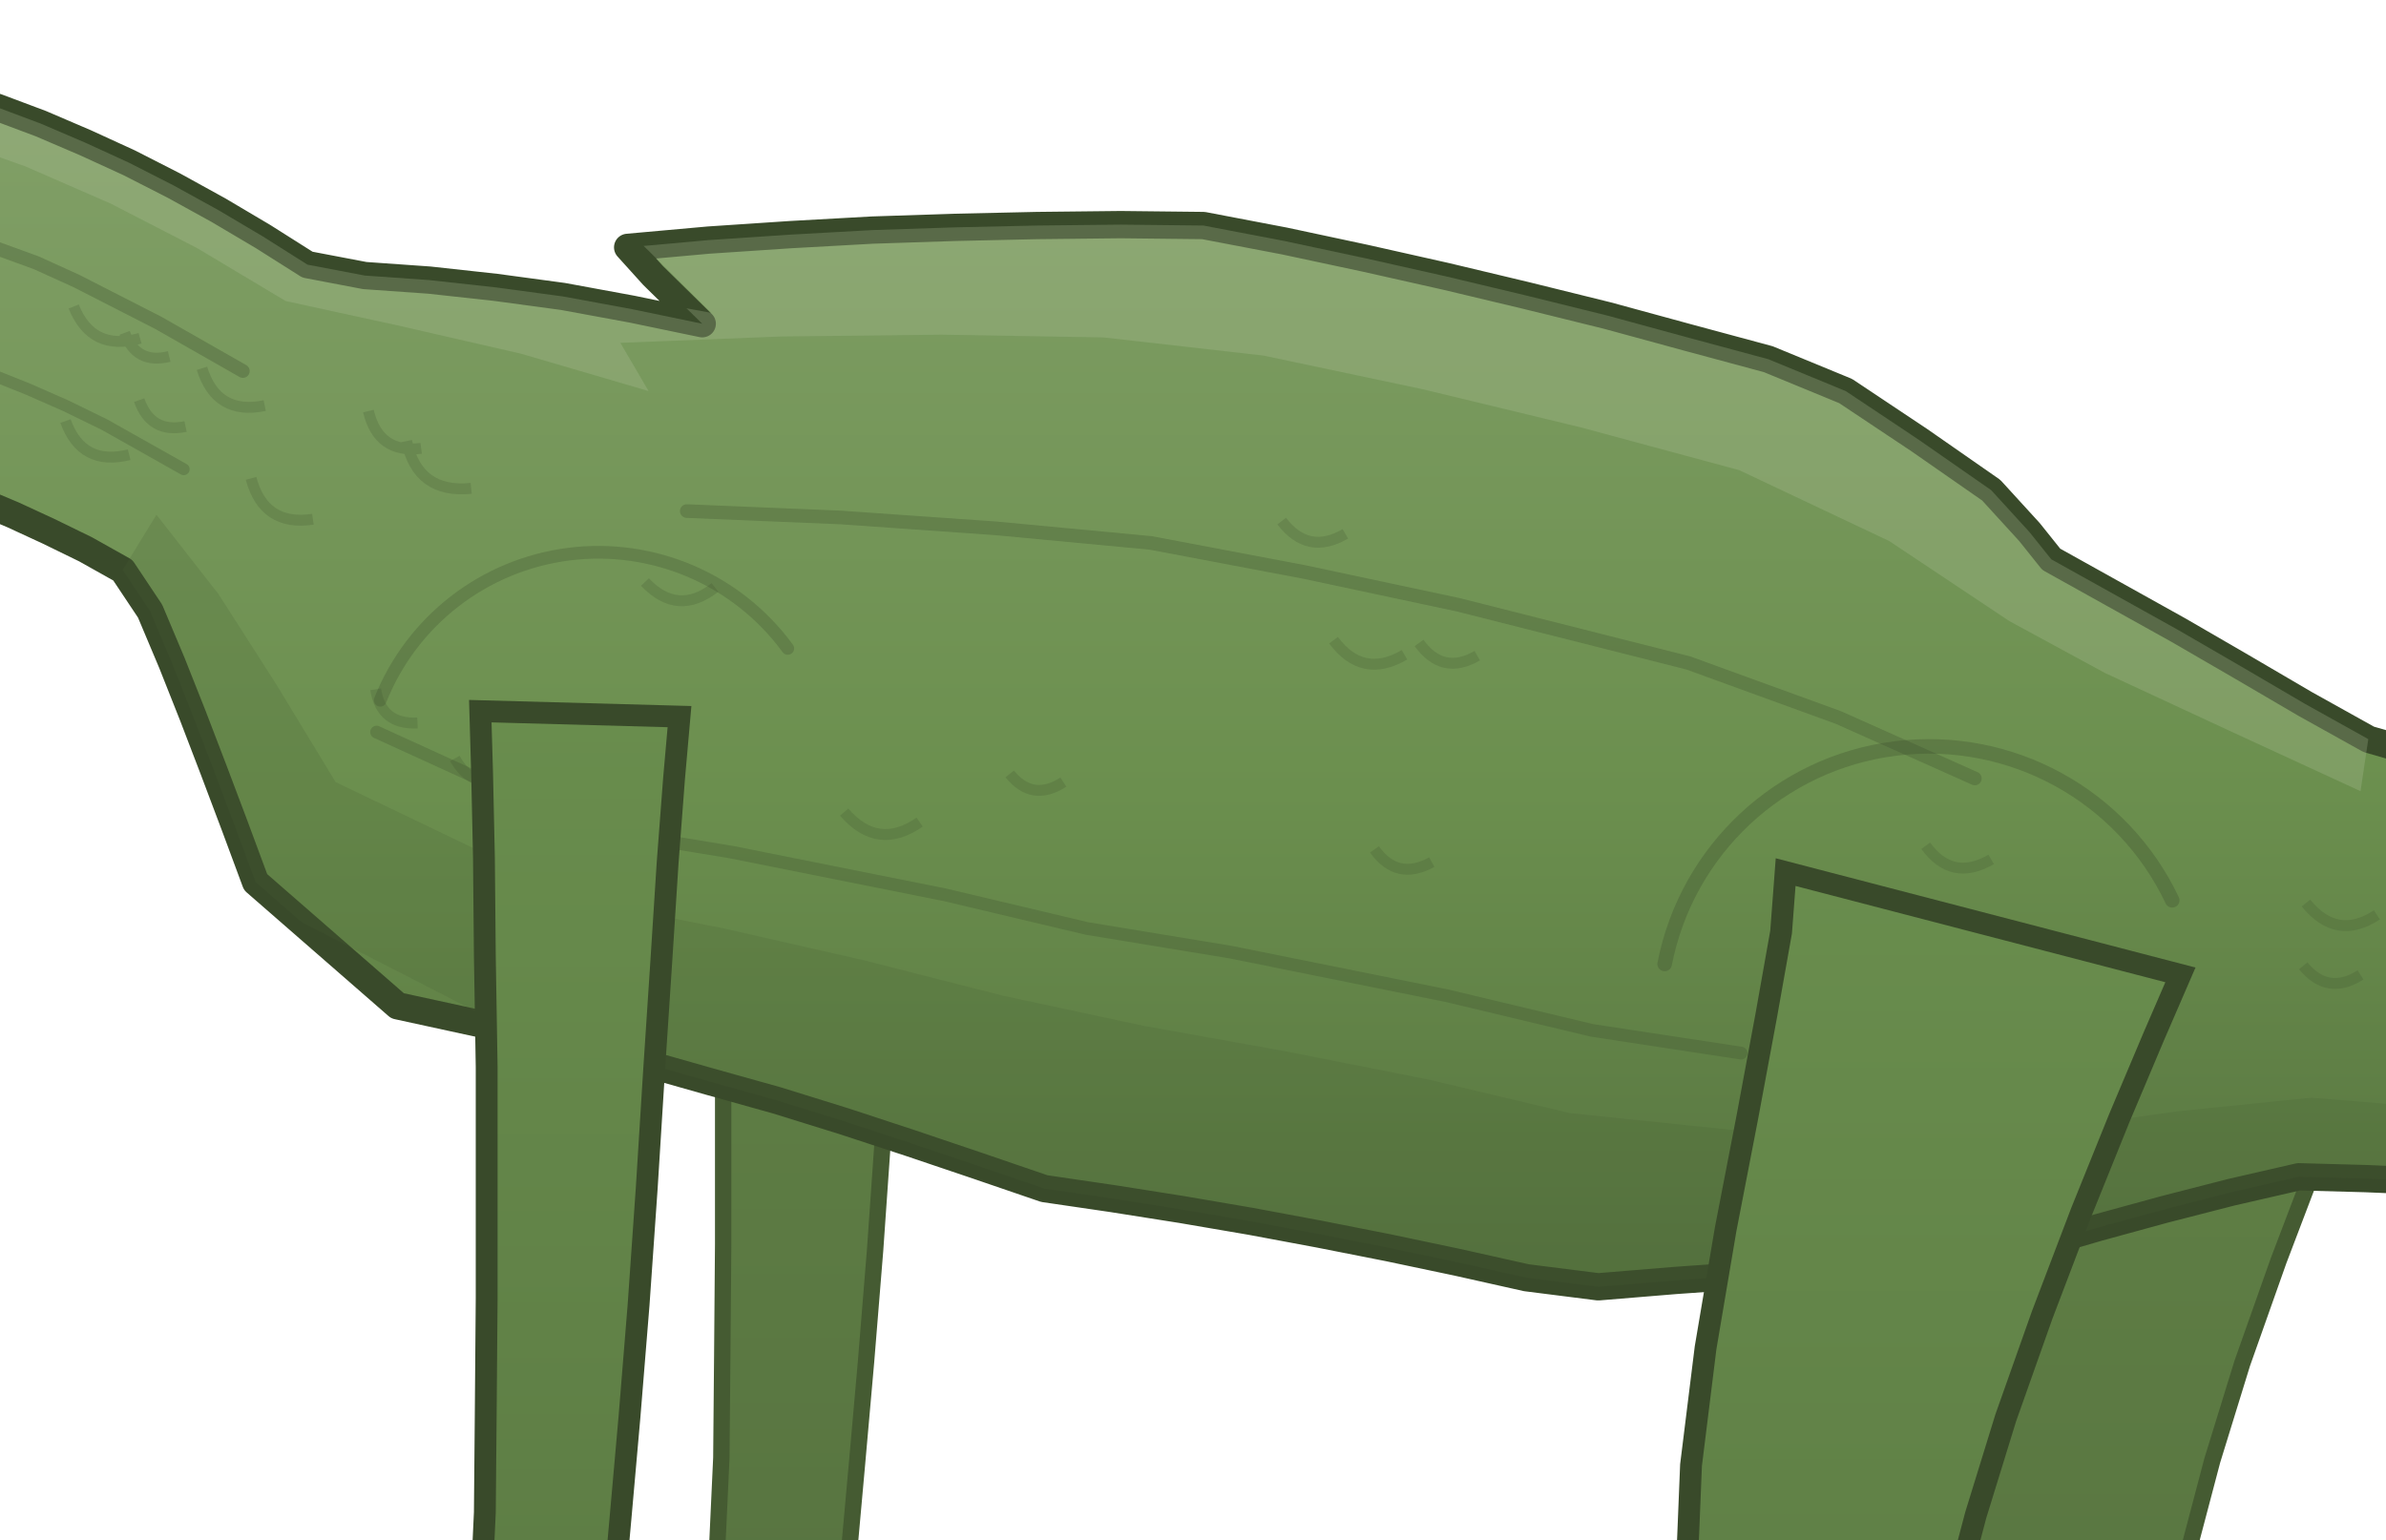
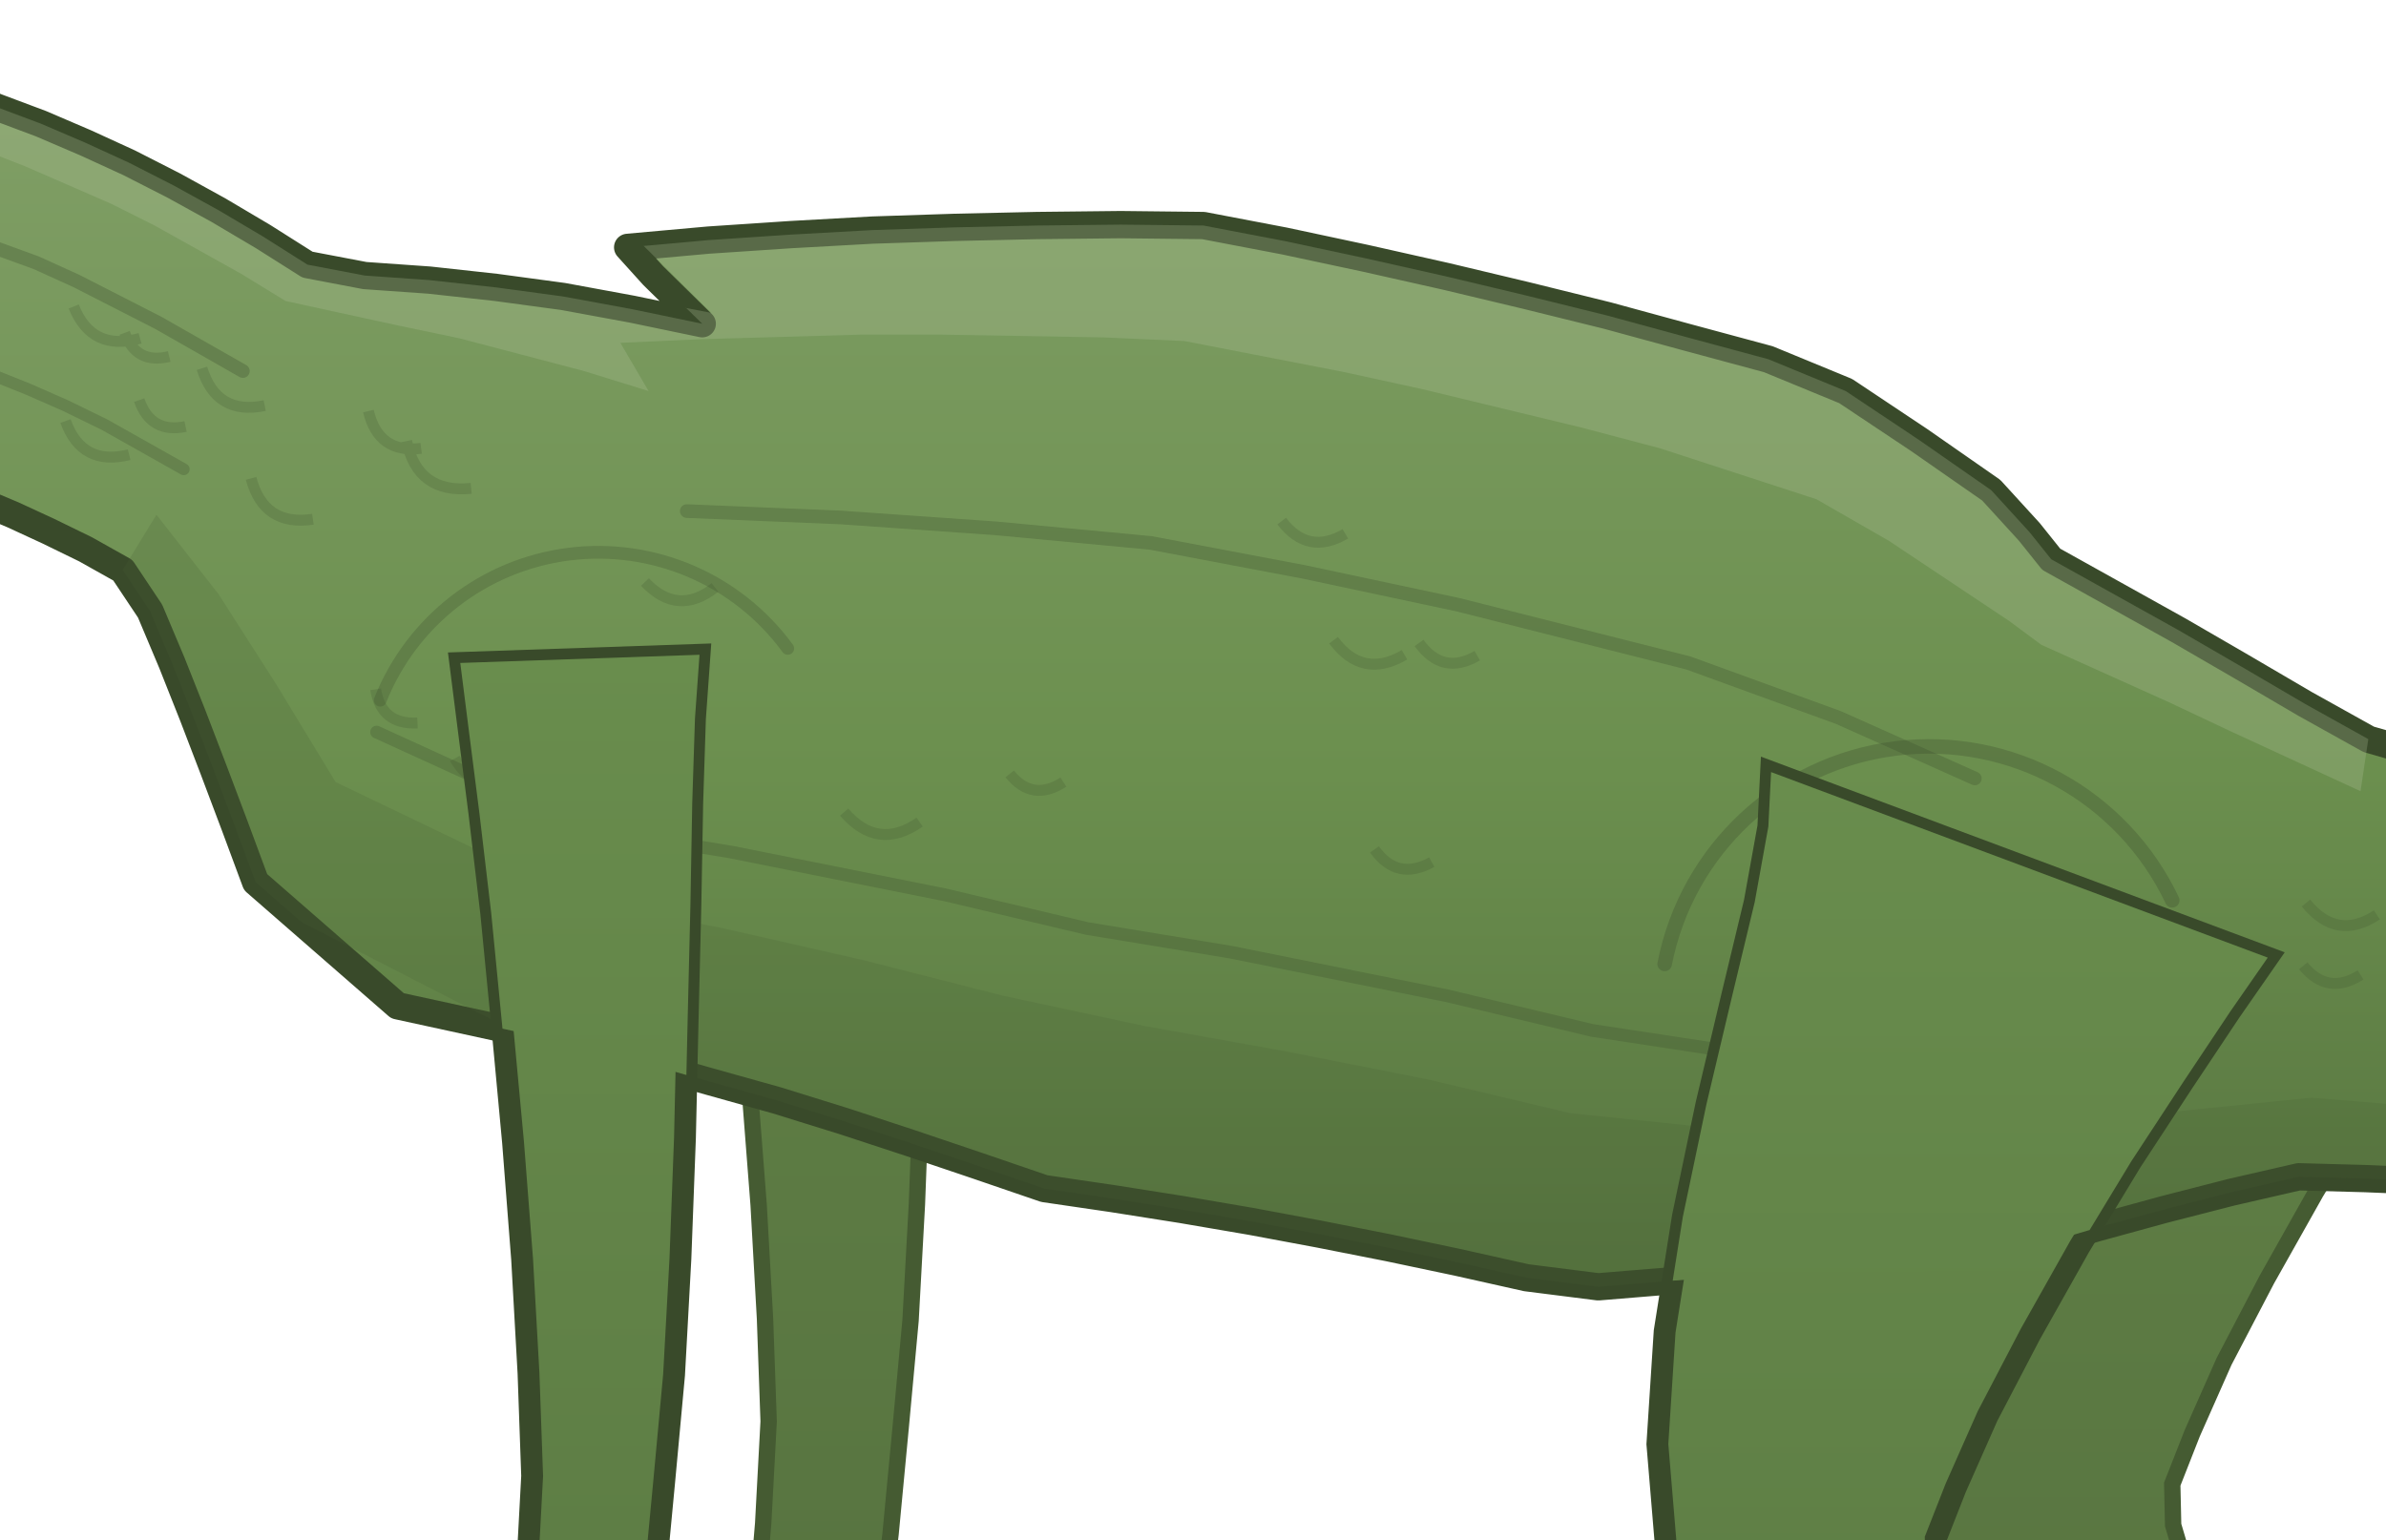
<svg xmlns="http://www.w3.org/2000/svg" viewBox="291 202.7 262.3 169.3" role="img" aria-label="Iguanodon skin">
  <defs>
    <clipPath id="bod-part-iguanodon-skin">
-       <path d="M729.1 349.9L721 346.3L712.8 342.8L704.8 339.4L696.7 336L688.7 332.7L680.7 329.4L672.8 326.2L664.9 323.1L657.1 320.1L649.3 317.1L641.5 314.1L633.8 311.3L626.1 308.5L618.5 305.7L610.9 303.1L603.3 300.4L595.8 297.9L588.3 295.4L580.8 293L573.4 290.6L566 288.4L558.7 286.1L551.4 284L544.4 280.1L537.4 276L530.5 272L523.5 268.1L516.5 264.2L514.1 261.2L509.9 256.6L502 251.1L493.9 245.7L485.4 242.2L476.5 239.8L467.7 237.4L458.8 235.2L450 233.1L441.1 231.1L432.2 229.2L423.3 227.5L414.2 227.4L405 227.5L396 227.7L386.9 228L377.9 228.5L368.9 229.1L360 229.9L362.8 233L368.2 238.3L360.5 236.7L352.9 235.3L345.5 234.3L338.2 233.5L331.1 233L324.8 231.8L319.9 228.7L315 225.8L310.1 223.1L305.2 220.6L300.4 218.4L295.5 216.3L290.7 214.5L285.8 212.9L281 211.5L276 210.9L271.1 211.1L266.2 211.7L261.5 212.5L256.9 213.6L252.5 215L248.2 216.6L244.2 218.5L240.3 220.6L236.7 222.9L233.3 225.5L230.1 228.2L227.4 231L236.6 246.4L239.8 245.6L242.7 245.3L245.5 245.1L248.2 245.2L250.9 245.5L253.5 245.9L256.1 246.5L258.7 247.3L261.2 248.2L263.8 249.3L266.4 250.5L269 251.9L271.8 252.8L274.8 253.4L278 254.2L281.4 255.1L284.9 256.3L288.6 257.7L292.4 259.3L296.3 261.1L300.4 263.1L304.5 265.4L307.5 269.9L309.9 275.6L312.2 281.4L314.5 287.4L316.8 293.5L319.1 299.7L334.7 313.3L354 317.5L361.5 319.5L368.9 321.6L376.4 323.7L383.8 326L391.1 328.4L398.5 330.9L405.8 333.4L413.3 334.5L420.9 335.7L428.5 337L436 338.4L443.6 339.9L451.2 341.5L458.8 343.2L466.7 344.2L475.2 343.5L483.7 342.9L495.9 343.4L507.4 341.9L514.4 339.8L521.6 337.7L528.9 335.7L536.3 333.8L543.7 332.1L551 332.3L558.3 332.6L565.7 333L573.1 333.4L580.7 333.9L588.3 334.5L595.9 335.1L603.7 335.8L611.5 336.6L619.3 337.4L627.3 338.3L635.3 339.3L643.4 340.3L651.5 341.5L659.7 342.6L668 343.9L676.3 345.2L684.7 346.6L693.2 348.1L701.7 349.6L710.3 351.2L718.9 352.9L727.6 354.6Z" />
+       <path d="M729.1 349.9L721 346.3L712.8 342.8L704.8 339.4L696.7 336L688.7 332.7L680.7 329.4L672.8 326.2L664.9 323.1L657.1 320.1L649.3 317.1L641.5 314.1L633.8 311.3L626.1 308.5L618.5 305.7L610.9 303.1L603.3 300.4L595.8 297.9L588.3 295.4L580.8 293L573.4 290.6L566 288.4L558.7 286.1L551.4 284L544.4 280.1L537.4 276L530.5 272L523.5 268.1L516.5 264.2L514.1 261.2L509.9 256.6L502 251.1L493.9 245.7L485.4 242.2L476.5 239.8L467.7 237.4L458.8 235.2L450 233.1L441.1 231.1L432.2 229.2L423.3 227.5L414.2 227.4L405 227.5L396 227.7L386.9 228L377.9 228.5L368.9 229.1L360 229.9L362.8 233L368.2 238.3L360.5 236.7L352.9 235.3L345.5 234.3L338.2 233.5L331.1 233L324.8 231.8L319.9 228.7L315 225.8L310.1 223.1L305.2 220.6L300.4 218.4L295.5 216.3L290.7 214.5L283.8 211.7L277.7 209.5L272.5 207.8L268.2 206.6L264.7 206.1L262.1 206L259.9 205.9L257.9 206.2L256.2 206.9L254.6 208L253.3 209.4L252.1 211.3L251.2 213.8L250.1 216.2L248.8 218.5L247.5 220.6L246 222.5L244.5 224.3L242.3 225.9L240.3 227.4L238.4 228.9L236.6 230.4L235 231.8L233.5 233.2L232.2 234.4L231.1 235.5L230.4 236.6L229.9 237.7L229.6 238.9L229.7 240L230.5 241.8L231.5 243.4L232.6 244.9L233.8 246.2L235.2 247.3L236.6 248.2L240.2 249.8L243.8 251.2L247.5 252.3L251.3 253.3L255.2 254L259.1 254.6L263.8 254.7L267.9 254.8L271.3 254.8L274 254.6L276 254.3L277.4 253.9L277.8 253.7L278.2 253.6L278.3 253.6L278.4 253.7L278.3 253.9L278 254.2L278 254.2L281.4 255.1L284.9 256.3L288.6 257.7L292.4 259.3L296.3 261.1L300.4 263.1L304.5 265.4L307.5 269.9L309.9 275.6L312.2 281.4L314.5 287.4L316.8 293.5L319.1 299.7L334.7 313.3L354 317.5L361.5 319.5L368.9 321.6L376.4 323.7L383.8 326L391.1 328.4L398.5 330.9L405.8 333.4L413.3 334.5L420.9 335.7L428.5 337L436 338.4L443.6 339.9L451.2 341.5L458.8 343.2L466.7 344.2L475.2 343.5L483.7 342.9L495.9 343.4L507.4 341.9L514.4 339.8L521.6 337.7L528.9 335.7L536.3 333.8L543.7 332.1L551 332.3L558.3 332.6L565.7 333L573.1 333.4L580.7 333.9L588.3 334.5L595.9 335.1L603.7 335.8L611.5 336.6L619.3 337.4L627.3 338.3L635.3 339.3L643.4 340.3L651.5 341.5L659.7 342.6L668 343.9L676.3 345.2L684.7 346.6L693.2 348.1L701.7 349.6L710.3 351.2L718.9 352.9L727.6 354.6Z" />
    </clipPath>
    <linearGradient id="gb-part-iguanodon-skin" x1="0" y1="0" x2="0" y2="1">
      <stop offset="0" stop-color="#82a068" />
      <stop offset="0.55" stop-color="#6b8f4e" />
      <stop offset="1" stop-color="#536f3d" />
    </linearGradient>
    <linearGradient id="gl-part-iguanodon-skin" x1="0" y1="0" x2="0" y2="1">
      <stop offset="0" stop-color="#698d4d" />
      <stop offset="0.55" stop-color="#5e7e45" />
      <stop offset="1" stop-color="#526c3c" />
    </linearGradient>
    <linearGradient id="gf-part-iguanodon-skin" x1="0" y1="0" x2="0" y2="1">
      <stop offset="0" stop-color="#628347" />
      <stop offset="0.55" stop-color="#597641" />
      <stop offset="1" stop-color="#506a3a" />
    </linearGradient>
  </defs>
-   <path d="M513.3 292.6L512.8 299.2L511.2 308.2L509.1 319.5L506.7 331.9L504.5 344.9L502.9 357.8L502.4 370.1L503.4 381.6L506.7 392L512.2 400.5L518.4 407L524.7 412L530.4 416.1L535 419.4L537.9 421.8L539.4 423.4L539 425.4L537.7 428.2L535.5 431.6L532.6 435.2L529.3 438.8L526 442.2L522.9 445.4L520.6 448L537.4 460L538.6 457.8L540.7 454.8L543.7 450.7L547.1 446L550.4 440.6L553.2 434.7L554.9 428L554.6 420.6L552.5 413.2L548.5 406.9L543.9 401.5L539.3 396.4L535.2 391.4L532.3 386.8L530.8 382.7L530.6 378.7L531.8 372.4L534.2 363.3L537.5 352.6L541.5 341.3L545.8 330L550 319.6L553.8 310.6L556.7 303.9Z" fill="url(#gf-part-iguanodon-skin)" stroke="#455b32" stroke-width="1.8" />
-   <ellipse cx="527" cy="461" rx="25.8" ry="6.5" fill="url(#gf-part-iguanodon-skin)" stroke="#455b32" stroke-width="2" />
-   <path d="M519.3 456.8L517.7 463M530.1 456.8L528.5 463" fill="none" stroke="#394a2a" stroke-width="1.2" opacity="0.45" />
-   <path d="M369.8 274.9L370 281.8L370.2 291L370.3 301.9L370.5 314L370.5 326.7L370.5 339.5L370.4 351.8L370.3 363L369.8 373.8L369.2 385.3L368.4 397L367.6 408.4L366.8 419.2L366.1 428.8L365.6 436.9L365.3 443.1L376.2 444.1L377 438L378.1 430L379.2 420.4L380.5 409.6L381.8 398.2L383.1 386.5L384.2 374.9L385.2 363.8L386.2 352.5L387.2 340.2L388.1 327.3L388.9 314.5L389.7 302.4L390.4 291.5L391.1 282.3L391.7 275.5Z" fill="url(#gf-part-iguanodon-skin)" stroke="#455b32" stroke-width="1.8" />
+   <path d="M511.7 281.6L511.4 287.6L509.9 295.9L507.4 306.3L504.6 318.1L502 330.5L500 343.1L499.2 355.5L500.2 367.5L503.1 378.8L508 388.4L514 396.4L520.2 403.4L526 409.4L530.9 414.6L534.4 418.8L536.2 421.6L536 424.2L535.1 427.2L533.4 430.4L531 433.8L528.2 437.2L525.3 440.4L522.4 443.6L520.4 446.3L537.6 457.7L538.6 455.8L540.6 453.1L543.5 449.4L546.8 444.9L550 439.5L552.6 433.3L554.2 426.2L553.8 418.4L551.8 410.3L548 402.7L543.5 395.6L538.8 388.7L534.7 382L531.5 375.8L529.9 370.4L529.8 365.9L532 360.3L535.5 352.4L540.2 343.4L545.6 333.8L551.3 324.4L557 315.7L562.2 307.9L566.3 302Z" fill="url(#gf-part-iguanodon-skin)" stroke="#455b32" stroke-width="1.8" />
+   <path d="M533 457.7L516.6 463.7Q514.1 467 518 468.3L535 464.3Z" fill="url(#gf-part-iguanodon-skin)" stroke="#455b32" stroke-width="1.5" stroke-linejoin="round" />
+   <path d="M516.9 464.5L513 467.3L517.8 467.5Z" fill="#455b32" />
+   <path d="M529.9 455.4L509.8 462.5Q507 466 511.3 467.5L532.1 462.6Z" fill="url(#gf-part-iguanodon-skin)" stroke="#455b32" stroke-width="1.5" stroke-linejoin="round" />
+   <path d="M510.1 463.5L506.2 466.3L511 466.5Z" fill="#455b32" />
+   <path d="M534.6 464.7L541.8 467.5Q545.5 466.9 543.8 463.5L537.4 459.3Z" fill="url(#gf-part-iguanodon-skin)" stroke="#455b32" stroke-width="1.5" stroke-linejoin="round" />
+   <path d="M542.1 466.9L546.8 467.6L543.5 464.1Z" fill="#455b32" />
+   <path d="M393.9 268.7L393.4 275.7L393.1 285L392.9 296.2L392.6 308.6L392.3 321.8L391.8 335.1L391.1 347.9L390 359.8L388.9 371.4L387.4 383.6L385.5 396L383.6 408.1L381.6 419.4L379.7 429.5L378.1 438L377 444.4L366.5 442.9L367.2 436.3L368.3 427.7L369.7 417.5L371.2 406.2L372.6 394.2L373.9 382.1L374.9 370.2L375.5 359L375.1 347.7L374.4 335.2L373.4 322.3L372.2 309.4L371 297.1L369.7 286.1L368.5 276.7L367.6 269.6Z" fill="url(#gf-part-iguanodon-skin)" stroke="#455b32" stroke-width="1.8" />
  <ellipse cx="368.7" cy="462" rx="14.9" ry="5.5" fill="url(#gf-part-iguanodon-skin)" stroke="#455b32" stroke-width="2" />
-   <path d="M364.3 458.4L362.7 463.7M370.5 458.4L368.9 463.7" fill="none" stroke="#394a2a" stroke-width="1.2" opacity="0.45" />
-   <path d="M729.1 349.9L721 346.3L712.8 342.8L704.8 339.4L696.7 336L688.7 332.7L680.7 329.4L672.8 326.2L664.9 323.1L657.1 320.1L649.3 317.1L641.5 314.1L633.8 311.3L626.1 308.5L618.5 305.7L610.9 303.1L603.3 300.4L595.8 297.9L588.3 295.4L580.8 293L573.4 290.6L566 288.4L558.7 286.1L551.4 284L544.4 280.1L537.4 276L530.5 272L523.5 268.1L516.5 264.2L514.1 261.2L509.9 256.6L502 251.1L493.9 245.7L485.4 242.2L476.5 239.8L467.7 237.4L458.8 235.2L450 233.1L441.1 231.1L432.2 229.2L423.3 227.5L414.2 227.4L405 227.5L396 227.7L386.9 228L377.9 228.5L368.9 229.1L360 229.9L362.8 233L368.2 238.3L360.5 236.7L352.9 235.3L345.5 234.3L338.2 233.5L331.1 233L324.8 231.8L319.9 228.7L315 225.8L310.1 223.1L305.2 220.6L300.4 218.4L295.5 216.3L290.7 214.5L285.8 212.9L281 211.5L276 210.9L271.1 211.1L266.2 211.7L261.5 212.5L256.9 213.6L252.5 215L248.2 216.6L244.2 218.5L240.3 220.6L236.7 222.9L233.3 225.5L230.1 228.2L227.4 231L236.6 246.4L239.8 245.6L242.7 245.3L245.5 245.1L248.2 245.2L250.9 245.5L253.5 245.9L256.1 246.5L258.7 247.3L261.2 248.2L263.8 249.3L266.4 250.5L269 251.9L271.8 252.8L274.8 253.4L278 254.2L281.4 255.1L284.9 256.3L288.6 257.7L292.4 259.3L296.3 261.1L300.4 263.1L304.5 265.4L307.5 269.9L309.9 275.6L312.2 281.4L314.5 287.4L316.8 293.5L319.1 299.7L334.7 313.3L354 317.5L361.5 319.5L368.9 321.6L376.4 323.7L383.8 326L391.1 328.4L398.5 330.9L405.8 333.4L413.3 334.5L420.9 335.7L428.5 337L436 338.4L443.6 339.9L451.2 341.5L458.8 343.2L466.7 344.2L475.2 343.5L483.7 342.9L495.9 343.4L507.4 341.9L514.4 339.8L521.6 337.7L528.9 335.7L536.3 333.8L543.7 332.1L551 332.3L558.3 332.6L565.7 333L573.1 333.4L580.7 333.9L588.3 334.5L595.9 335.1L603.7 335.8L611.5 336.6L619.3 337.4L627.3 338.3L635.3 339.3L643.4 340.3L651.5 341.5L659.7 342.6L668 343.9L676.3 345.2L684.7 346.6L693.2 348.1L701.7 349.6L710.3 351.2L718.9 352.9L727.6 354.6Z" fill="url(#gb-part-iguanodon-skin)" stroke="#394a2a" stroke-width="3" stroke-linejoin="round" />
+   <path d="M364.3 458.4L362.7 463.7M370.5 458.4L368.9 463.7" fill="none" stroke="#455b32" stroke-width="1.2" opacity="0.45" />
+   <path d="M729.1 349.9L721 346.3L712.8 342.8L704.8 339.4L696.7 336L688.7 332.7L680.7 329.4L672.8 326.2L664.9 323.1L657.1 320.1L649.3 317.1L641.5 314.1L633.8 311.3L626.1 308.5L618.5 305.7L610.9 303.1L603.3 300.4L595.8 297.9L588.3 295.4L580.8 293L573.4 290.6L566 288.4L558.7 286.1L551.4 284L544.4 280.1L537.4 276L530.5 272L523.5 268.1L516.5 264.2L514.1 261.2L509.9 256.6L502 251.1L493.9 245.7L485.4 242.2L476.5 239.8L467.7 237.4L458.8 235.2L450 233.1L441.1 231.1L432.2 229.2L423.3 227.5L414.2 227.4L405 227.5L396 227.7L386.9 228L377.9 228.5L368.9 229.1L360 229.9L362.8 233L368.2 238.3L360.5 236.7L352.9 235.3L345.5 234.3L338.2 233.5L331.1 233L324.8 231.8L319.9 228.7L315 225.8L310.1 223.1L305.2 220.6L300.4 218.4L295.5 216.3L290.7 214.5L283.8 211.7L277.7 209.5L272.5 207.8L268.2 206.6L264.7 206.1L262.1 206L259.9 205.9L257.9 206.2L256.2 206.9L254.6 208L253.3 209.4L252.1 211.3L251.2 213.8L250.1 216.2L248.8 218.5L247.5 220.6L246 222.5L244.5 224.3L242.3 225.9L240.3 227.4L238.4 228.9L236.6 230.4L235 231.8L233.5 233.2L232.2 234.4L231.1 235.5L230.4 236.6L229.9 237.7L229.6 238.9L229.7 240L230.5 241.8L231.5 243.4L232.6 244.9L233.8 246.2L235.2 247.3L236.6 248.2L240.2 249.8L243.8 251.2L247.5 252.3L251.3 253.3L255.2 254L259.1 254.6L263.8 254.7L267.9 254.8L271.3 254.8L274 254.6L276 254.3L277.4 253.9L277.8 253.7L278.2 253.6L278.3 253.6L278.4 253.7L278.3 253.9L278 254.2L278 254.2L281.4 255.1L284.9 256.3L288.6 257.7L292.4 259.3L296.3 261.1L300.4 263.1L304.5 265.4L307.5 269.9L309.9 275.6L312.2 281.4L314.5 287.4L316.8 293.5L319.1 299.7L334.7 313.3L354 317.5L361.5 319.5L368.9 321.6L376.4 323.7L383.8 326L391.1 328.4L398.5 330.9L405.8 333.4L413.3 334.5L420.9 335.7L428.5 337L436 338.4L443.6 339.9L451.2 341.5L458.8 343.2L466.7 344.2L475.2 343.5L483.7 342.9L495.9 343.4L507.4 341.9L514.4 339.8L521.6 337.7L528.9 335.7L536.3 333.8L543.7 332.1L551 332.3L558.3 332.6L565.7 333L573.1 333.4L580.7 333.9L588.3 334.5L595.9 335.1L603.7 335.8L611.5 336.6L619.3 337.4L627.3 338.3L635.3 339.3L643.4 340.3L651.5 341.5L659.7 342.6L668 343.9L676.3 345.2L684.7 346.6L693.2 348.1L701.7 349.6L710.3 351.2L718.9 352.9L727.6 354.6Z" fill="url(#gb-part-iguanodon-skin)" stroke="#394a2a" stroke-width="3" stroke-linejoin="round" />
  <g clip-path="url(#bod-part-iguanodon-skin)">
    <path d="M701.6 349.8L684.6 346.9L667.9 344.3L651.4 341.9L635.2 339.8L619.2 338L603.5 336.4L588.1 335.2L573 334.2L558.1 333.5L543.6 333.1L528.7 336.9L514.3 341.2L495.6 345L474.6 345.3L458.3 345.3L443.1 341.9L428 339L412.9 336.6L398.2 332.9L383.5 328L368.8 323.4L353.8 319.3L318.1 301L313.7 288.4L309.3 276.4L304.1 266L308.2 259.3L315 268L321.4 278L327.9 288.7L355 301.7L370.6 304.8L386 308.3L401.3 312.2L416.7 315.5L432.3 318.3L448 321.4L463.6 325.1L480 326.8L499.2 328.6L516.1 326.9L530.4 324.9L545.1 323.4L559.7 324.6L574.5 326.1L589.6 327.9L605 329.9L620.6 332.2L636.4 334.8L652.5 337.6L668.8 340.7L685.4 344.1L702.2 347.8Z" fill="#475d34" opacity="0.2" />
-     <path d="M551.5 283L537.6 274.8L523.7 266.7L514.4 259.5L502.5 249.3L485.9 240.2L468.2 235.4L450.4 231L432.6 227.1L414.5 225.3L396.2 225.7L378.1 226.7L360.1 228.1L369.2 237.1L353.7 234.3L338.8 232.7L325.2 231.1L315.3 225.1L305.5 219.9L295.8 215.5L286.1 212.1L276.2 210L266.2 210.9L256.8 212.9L248.1 216L240.2 220.1L233.1 225.1L234.4 227.9L241.3 223.5L248.9 220.1L257.1 217.6L265.9 216.2L275.2 215.8L284.5 217.7L293.8 221L303.2 225.1L312.7 230L322.4 235.8L334.8 238.5L348.3 241.6L362.3 245.7L359.2 240.4L376.8 239.7L394.5 239.5L412.3 239.8L429.9 241.8L447.4 245.5L464.8 249.7L482.2 254.4L498.7 262.2L511.9 271L522.4 276.7L536.4 283.2L550.5 289.7Z" fill="#b4c59f" opacity="0.26" />
+     <path d="M551.5 283L537.6 274.8L530.6 270.7L516.7 262.7L514.4 259.5L502.5 249.3L494.5 243.8L477 237.7L468.2 235.4L450.4 231L441.5 229L423.6 225.3L414.5 225.3L396.2 225.7L387.1 226.1L369.1 227.3L360.1 228.1L369.2 237.1L361.3 235.6L346.1 233.3L338.8 232.7L325.2 231.1L320.3 228L310.4 222.4L305.5 219.9L295.8 215.5L290.9 213.7L289.2 219.2L293.8 221L303.2 225.1L308 227.5L317.5 232.8L322.4 235.8L334.8 238.5L341.5 239.9L355.2 243.5L362.3 245.7L359.2 240.4L368 240L385.6 239.5L394.5 239.5L412.3 239.8L421.2 240.2L438.7 243.6L447.4 245.5L464.8 249.7L473.5 252L490.7 257.6L498.7 262.2L511.9 271L515.4 273.6L529.4 279.9L536.4 283.2L550.5 289.7Z" fill="#b4c59f" opacity="0.26" />
  </g>
  <g clip-path="url(#bod-part-iguanodon-skin)">
    <g fill="none" stroke="#394a2a" stroke-width="1.2" opacity="0.2">
      <path d="M325.4 259.8Q320 260.6 318.6 255.3" />
      <path d="M336.9 282.2Q332.9 282.4 332.3 278.5" />
      <path d="M311.4 249.6Q307.6 250.4 306.3 246.7" />
      <path d="M392.1 293.1Q387.5 296.3 383.8 292" />
      <path d="M407.9 288.7Q404.5 290.9 402 287.8" />
      <path d="M552.3 303.3Q547.9 306.2 544.5 302" />
      <path d="M445.4 274.7Q440.8 277.4 437.6 273.1" />
      <path d="M346.8 288.1Q343 289.7 341 286.1" />
      <path d="M514 321.2Q509.4 324.4 505.8 320.2" />
      <path d="M309.6 241.9Q306 242.8 304.7 239.3" />
      <path d="M306.4 239.9Q301.1 241.4 299.1 236.4" />
      <path d="M369.6 267.3Q365.5 270.5 361.9 266.7" />
      <path d="M320.1 247.3Q314.8 248.4 313.2 243.2" />
      <path d="M453.4 274.8Q449.6 277 447 273.4" />
      <path d="M448.4 297.5Q444.6 299.6 442.1 296.1" />
      <path d="M438.9 261.4Q434.8 263.8 431.9 260" />
      <path d="M305.2 252.7Q300 254 298.2 249" />
      <path d="M566.2 311.6Q561.5 314.5 558 310.1" />
      <path d="M337.3 252Q332.6 252.6 331.5 247.9" />
      <path d="M509.9 297.2Q505.6 299.7 502.7 295.7" />
      <path d="M342.8 256.4Q336.9 257 335.7 251.2" />
      <path d="M550.5 309.9Q546.9 312.2 544.2 308.9" />
    </g>
    <g fill="none" stroke="#394a2a" stroke-linecap="round">
      <path d="M317.7 243.5L308.4 238.2L299.4 233.6L295 231.6L286.2 228.4L282 227.1L273.6 225.2L269.4 224.9L261.4 225L257.5 225.4" stroke-width="1.5" opacity="0.3" />
      <path d="M311.2 254.3L302.5 249.4L298.2 247.3L294.1 245.5L286.1 242.3L282.2 241.1L274.8 239.2L271.3 238.4L267.9 237.5" stroke-width="1.3" opacity="0.26" />
      <path d="M508.1 288.3L493.1 281.6L476.6 275.6L451.3 269.2L434.4 265.6L417.5 262.4L400.5 260.8L383.4 259.6L366.5 258.9" stroke-width="1.5" opacity="0.28" />
      <path d="M482.4 318.5L466 316L450.1 312.2L426.3 307.4L410.5 304.8L394.9 301.1L371.4 296.4L355.6 293.8L332.4 283.2" stroke-width="1.4" opacity="0.26" />
      <path d="M695.5 340.2L679.2 335L663.1 330L647.2 325.2L631.5 320.7L616 316.5L600.7 312.6L585.6 308.9L570.7 305.5" stroke-width="1.3" opacity="0.28" />
      <path d="M686.1 341.7L669.7 337.7L653.4 334L645.4 332.2L629.6 328.8L613.9 325.8L606.2 324.3L590.9 321.7L583.3 320.4" stroke-width="1.3" opacity="0.24" />
      <path d="M474 308.7A29.6 29.6 0 0 1 529.8 301.7" stroke-width="1.6" opacity="0.3" />
      <path d="M332.8 279.7A25.8 25.8 0 0 1 377.6 274" stroke-width="1.4" opacity="0.26" />
    </g>
  </g>
-   <path d="M264 246.3L261.2 245.2L255.8 243.5L253 243L247.3 242.3L244.4 242.3L238.3 243" fill="none" stroke="#394a2a" stroke-width="2" opacity="0.7" />
-   <path d="M266.7 247.6Q268.3 242.7 272.7 239.2" fill="none" stroke="#394a2a" stroke-width="1.6" opacity="0.45" />
-   <path d="M238.7 230.9Q235.3 229.7 234 233.1" fill="none" stroke="#394a2a" stroke-width="1.6" opacity="0.75" />
-   <circle cx="269.5" cy="224.5" r="4.4" fill="#fdfaef" stroke="#394a2a" stroke-width="1.5" />
-   <circle cx="268.9" cy="224.5" r="2.7" fill="#c9983d" />
-   <circle cx="268.7" cy="224.5" r="1.5" fill="#1c1a14" />
-   <circle cx="268" cy="223.2" r="0.8" fill="#fdfaef" opacity="0.9" />
-   <path d="M277 216.9Q270.1 215.4 262.3 218.2" fill="none" stroke="#394a2a" stroke-width="2.2" stroke-linecap="round" />
-   <path d="M487.3 298.6L486.8 305.2L485.2 314.2L483.1 325.5L480.7 337.9L478.5 350.9L476.9 363.8L476.4 376.1L477.4 387.6L480.7 398L486.2 406.5L492.4 413L498.7 418L504.4 422.1L509 425.4L511.9 427.8L513.4 429.4L513 431.4L511.7 434.2L509.5 437.6L506.6 441.2L503.3 444.8L500 448.2L496.9 451.4L494.6 454L511.4 466L512.6 463.8L514.7 460.8L517.7 456.7L521.1 452L524.4 446.6L527.2 440.7L528.9 434L528.6 426.6L526.5 419.2L522.5 412.9L517.9 407.5L513.3 402.4L509.2 397.4L506.3 392.8L504.8 388.7L504.6 384.7L505.8 378.4L508.2 369.3L511.5 358.6L515.5 347.3L519.8 336L524 325.6L527.8 316.6L530.7 309.9Z" fill="url(#gl-part-iguanodon-skin)" stroke="#394a2a" stroke-width="2.4" />
-   <ellipse cx="501" cy="464" rx="26.8" ry="7" fill="url(#gl-part-iguanodon-skin)" stroke="#394a2a" stroke-width="2" />
-   <path d="M493 459.5L491.4 466.1M504.2 459.5L502.6 466.1" fill="none" stroke="#394a2a" stroke-width="1.2" opacity="0.45" />
-   <path d="M476.2 462L464.2 468L480.2 469Z" fill="url(#gl-part-iguanodon-skin)" stroke="#394a2a" stroke-width="1.5" />
-   <path d="M343.8 280.9L344 287.8L344.2 297L344.3 307.9L344.5 320L344.5 332.7L344.5 345.5L344.4 357.8L344.3 369L343.8 379.8L343.2 391.3L342.4 403L341.6 414.4L340.8 425.2L340.1 434.8L339.6 442.9L339.3 449.1L350.2 450.1L351 444L352.1 436L353.2 426.4L354.5 415.6L355.8 404.2L357.1 392.5L358.2 380.9L359.2 369.8L360.2 358.5L361.2 346.2L362.1 333.3L362.9 320.5L363.7 308.4L364.4 297.5L365.1 288.3L365.7 281.5Z" fill="url(#gl-part-iguanodon-skin)" stroke="#394a2a" stroke-width="2.4" />
+   <path d="M231.7 242.8L232.9 243.7L234.2 244.4L235.7 244.7L237.2 244.7L241.6 244.7L245.9 244.7L250.1 245L254.1 245.3L258 245.7L261.8 246.3" fill="none" stroke="#394a2a" stroke-width="2" opacity="0.65" />
+   <path d="M260.8 246.5Q262.5 241.6 265.2 237" fill="none" stroke="#394a2a" stroke-width="1.6" opacity="0.45" />
+   <path d="M239.5 233Q236.4 230.9 234.3 234" fill="none" stroke="#394a2a" stroke-width="1.6" opacity="0.75" />
+   <ellipse cx="257.1" cy="227.7" rx="9.4" ry="7" fill="#394a2a" opacity="0.1" />
+   <circle cx="256.4" cy="227.8" r="4.7" fill="#fdfaef" stroke="#394a2a" stroke-width="1.5" />
+   <circle cx="255.8" cy="227.8" r="2.9" fill="#c9983d" />
+   <circle cx="255.5" cy="227.8" r="1.6" fill="#1c1a14" />
+   <circle cx="254.8" cy="226.4" r="0.8" fill="#fdfaef" opacity="0.9" />
+   <path d="M261.6 217.4Q254 217.1 246.6 223.6" fill="none" stroke="#394a2a" stroke-width="2.2" stroke-linecap="round" />
+   <path d="M485.7 287.6L485.4 293.6L483.9 301.9L481.4 312.3L478.6 324.1L476 336.5L474 349.1L473.2 361.5L474.2 373.5L477.1 384.8L482 394.4L488 402.4L494.2 409.4L500 415.4L504.9 420.6L508.4 424.8L510.2 427.6L510 430.2L509.1 433.2L507.4 436.4L505 439.8L502.2 443.2L499.3 446.4L496.4 449.6L494.4 452.3L511.6 463.7L512.6 461.8L514.6 459.1L517.5 455.4L520.8 450.9L524 445.5L526.6 439.3L528.2 432.2L527.8 424.4L525.8 416.3L522 408.7L517.5 401.6L512.8 394.7L508.7 388L505.5 381.8L503.9 376.4L503.8 371.9L506 366.3L509.5 358.4L514.2 349.4L519.6 339.8L525.3 330.4L531 321.7L536.2 313.9L540.3 308Z" fill="url(#gl-part-iguanodon-skin)" stroke="#394a2a" stroke-width="2.4" />
+   <g clip-path="url(#bod-part-iguanodon-skin)">
+     <path d="M485.7 287.6L485.4 293.6L483.9 301.9L481.4 312.3L478.6 324.1L476 336.5L474 349.1L473.2 361.5L474.2 373.5L477.1 384.8L482 394.4L488 402.4L494.2 409.4L500 415.4L504.9 420.6L508.4 424.8L510.2 427.6L510 430.2L509.1 433.2L507.4 436.4L505 439.8L502.2 443.2L499.3 446.4L496.4 449.6L494.4 452.3L511.6 463.7L512.6 461.8L514.6 459.1L517.5 455.4L520.8 450.9L524 445.5L526.6 439.3L528.2 432.2L527.8 424.4L525.8 416.3L522 408.7L517.5 401.6L512.8 394.7L508.7 388L505.5 381.8L503.9 376.4L503.8 371.9L506 366.3L509.5 358.4L514.2 349.4L519.6 339.8L525.3 330.4L531 321.7L536.2 313.9L540.3 308Z" fill="url(#gl-part-iguanodon-skin)" />
+   </g>
+   <path d="M507 460.7L490.6 466.7Q488.1 470 492 471.3L509 467.3Z" fill="url(#gl-part-iguanodon-skin)" stroke="#394a2a" stroke-width="1.5" stroke-linejoin="round" />
+   <path d="M490.9 467.5L487 470.3L491.8 470.5Z" fill="#394a2a" />
+   <path d="M503.9 458.4L483.8 465.5Q481 469 485.3 470.5L506.1 465.6Z" fill="url(#gl-part-iguanodon-skin)" stroke="#394a2a" stroke-width="1.5" stroke-linejoin="round" />
+   <path d="M484.1 466.5L480.2 469.3L485 469.5Z" fill="#394a2a" />
+   <path d="M508.6 467.7L515.8 470.5Q519.5 469.9 517.8 466.5L511.4 462.3Z" fill="url(#gl-part-iguanodon-skin)" stroke="#394a2a" stroke-width="1.5" stroke-linejoin="round" />
+   <path d="M516.1 469.9L520.8 470.6L517.5 467.1Z" fill="#394a2a" />
+   <path d="M367.9 274.7L367.4 281.7L367.1 291L366.9 302.2L366.6 314.6L366.3 327.8L365.8 341.1L365.1 353.9L364 365.8L362.9 377.4L361.4 389.6L359.5 402L357.6 414.1L355.6 425.4L353.7 435.5L352.1 444L351 450.4L340.5 448.9L341.2 442.3L342.3 433.7L343.7 423.5L345.2 412.2L346.6 400.2L347.9 388.1L348.9 376.2L349.5 365L349.1 353.7L348.4 341.2L347.4 328.3L346.2 315.4L345 303.1L343.7 292.1L342.5 282.7L341.6 275.6Z" fill="url(#gl-part-iguanodon-skin)" stroke="#394a2a" stroke-width="2.4" />
+   <g clip-path="url(#bod-part-iguanodon-skin)">
+     <path d="M367.9 274.7L367.4 281.7L367.1 291L366.9 302.2L366.6 314.6L366.3 327.8L365.8 341.1L365.1 353.9L364 365.8L362.9 377.4L361.4 389.6L359.5 402L357.6 414.1L355.6 425.4L353.7 435.5L352.1 444L351 450.4L340.5 448.9L341.2 442.3L342.3 433.7L343.7 423.5L345.2 412.2L346.6 400.2L347.9 388.1L348.9 376.2L349.5 365L349.1 353.7L348.4 341.2L347.4 328.3L346.2 315.4L345 303.1L343.7 292.1L342.5 282.7L341.6 275.6Z" fill="url(#gl-part-iguanodon-skin)" />
+   </g>
  <ellipse cx="342.7" cy="465" rx="15.9" ry="6" fill="url(#gl-part-iguanodon-skin)" stroke="#394a2a" stroke-width="2" />
  <path d="M338 461.1L336.4 466.8M344.7 461.1L343.1 466.8" fill="none" stroke="#394a2a" stroke-width="1.2" opacity="0.45" />
</svg>
